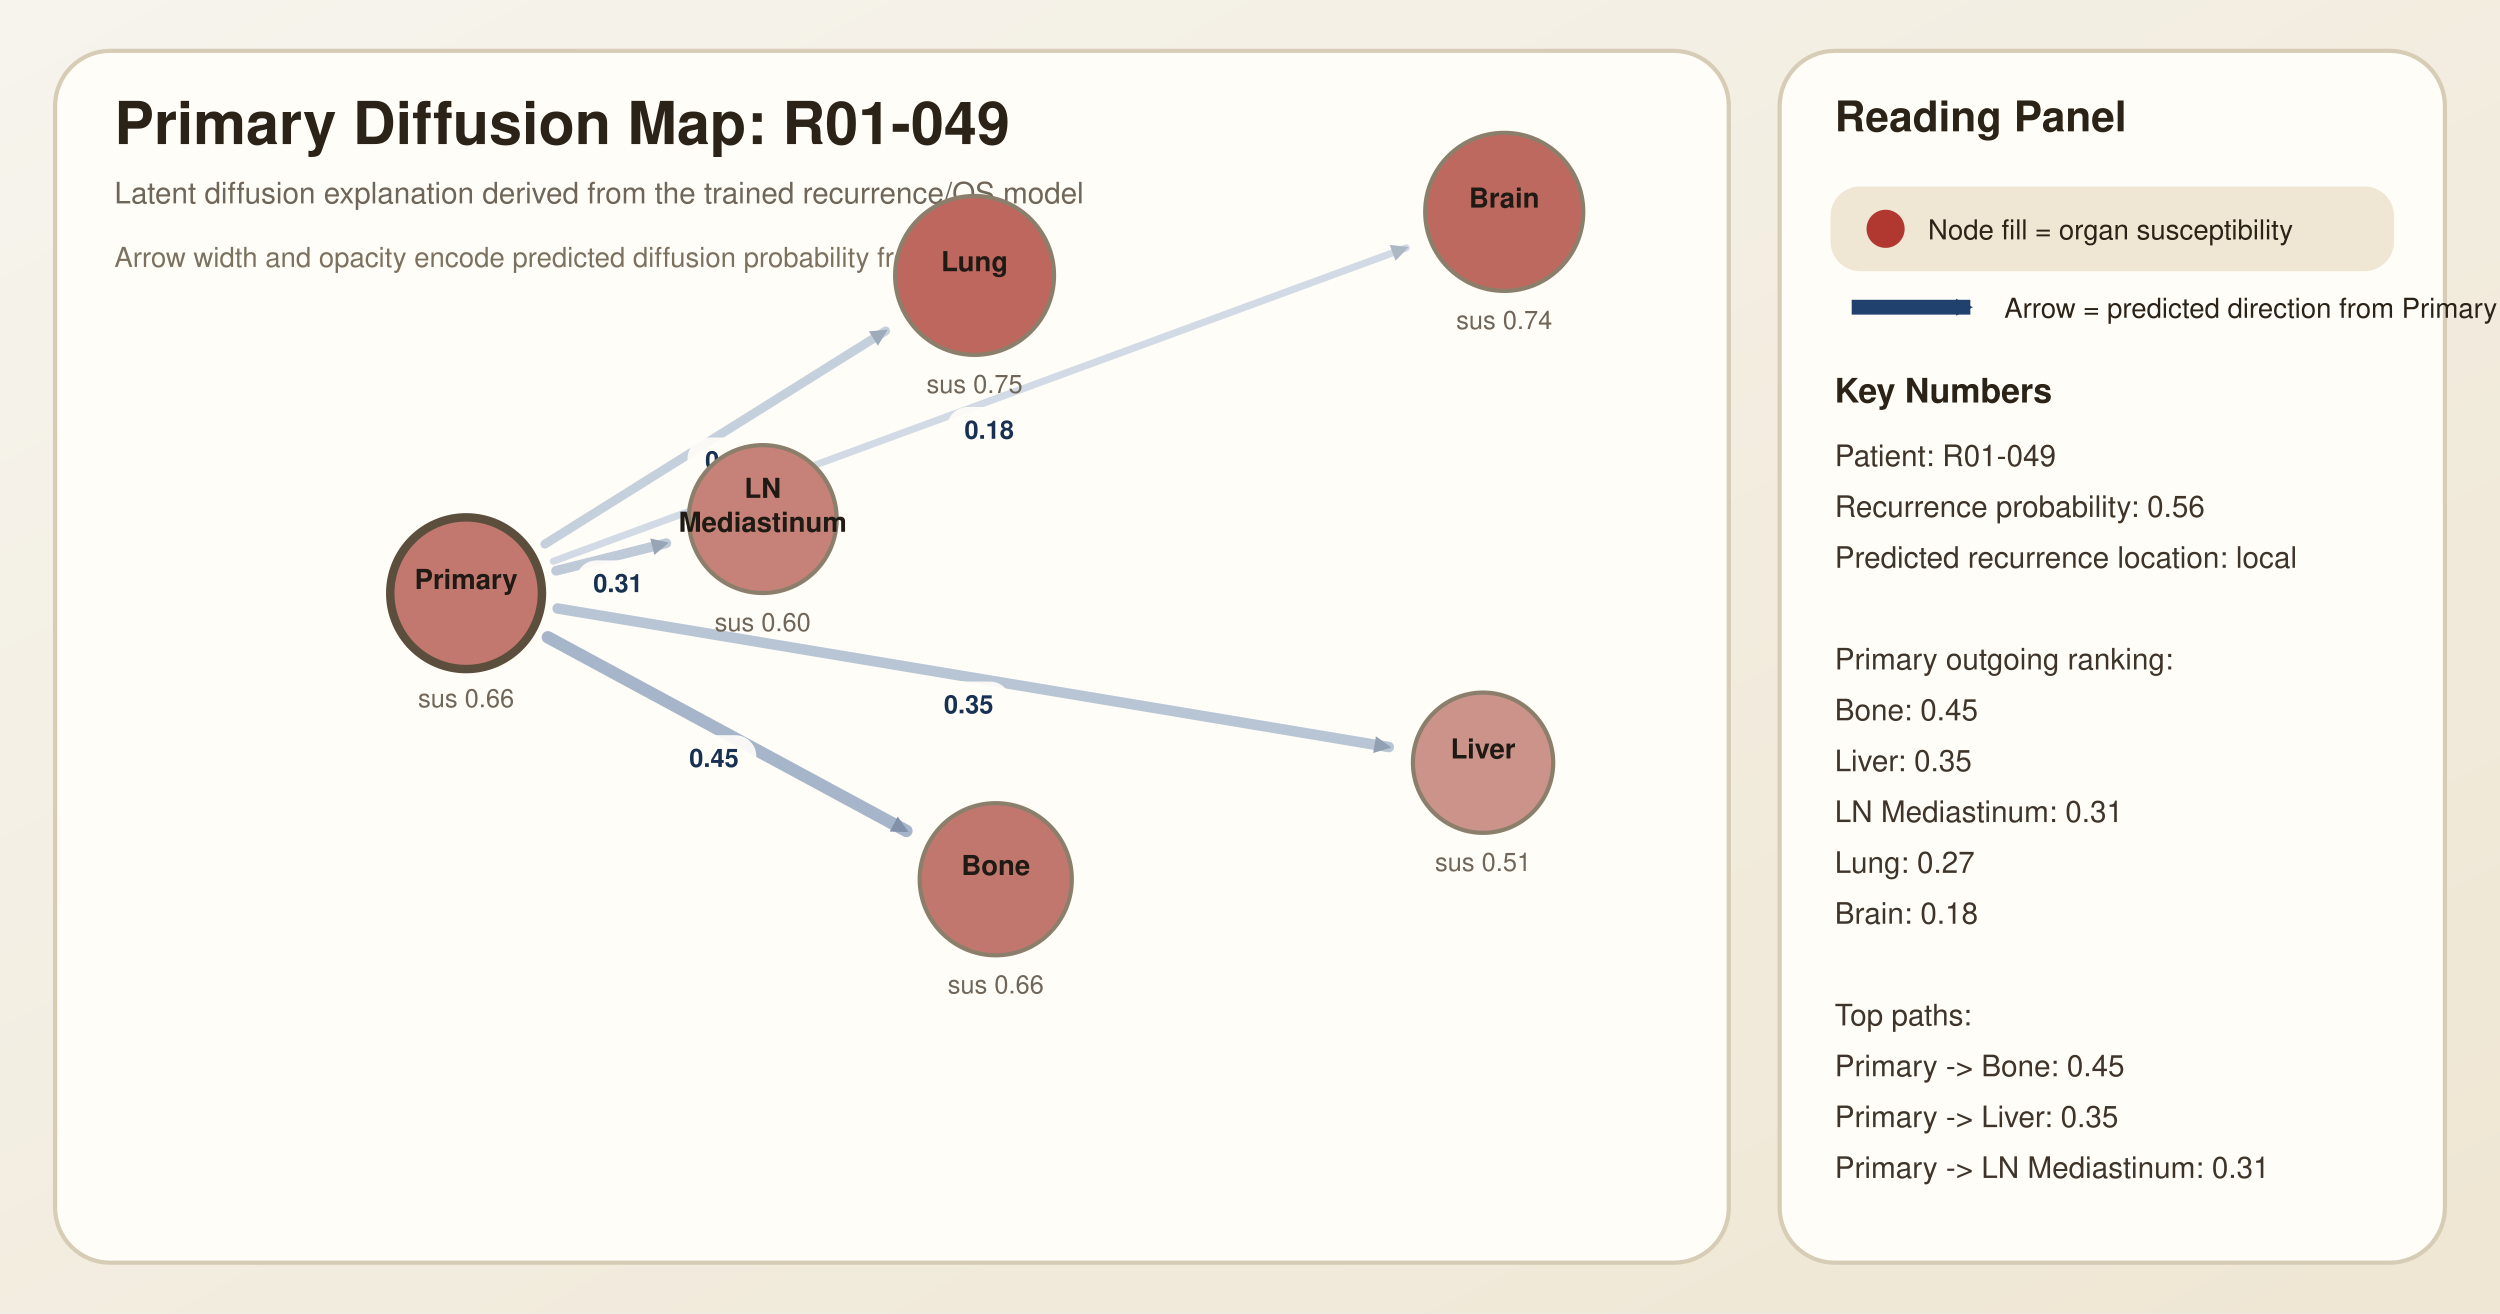
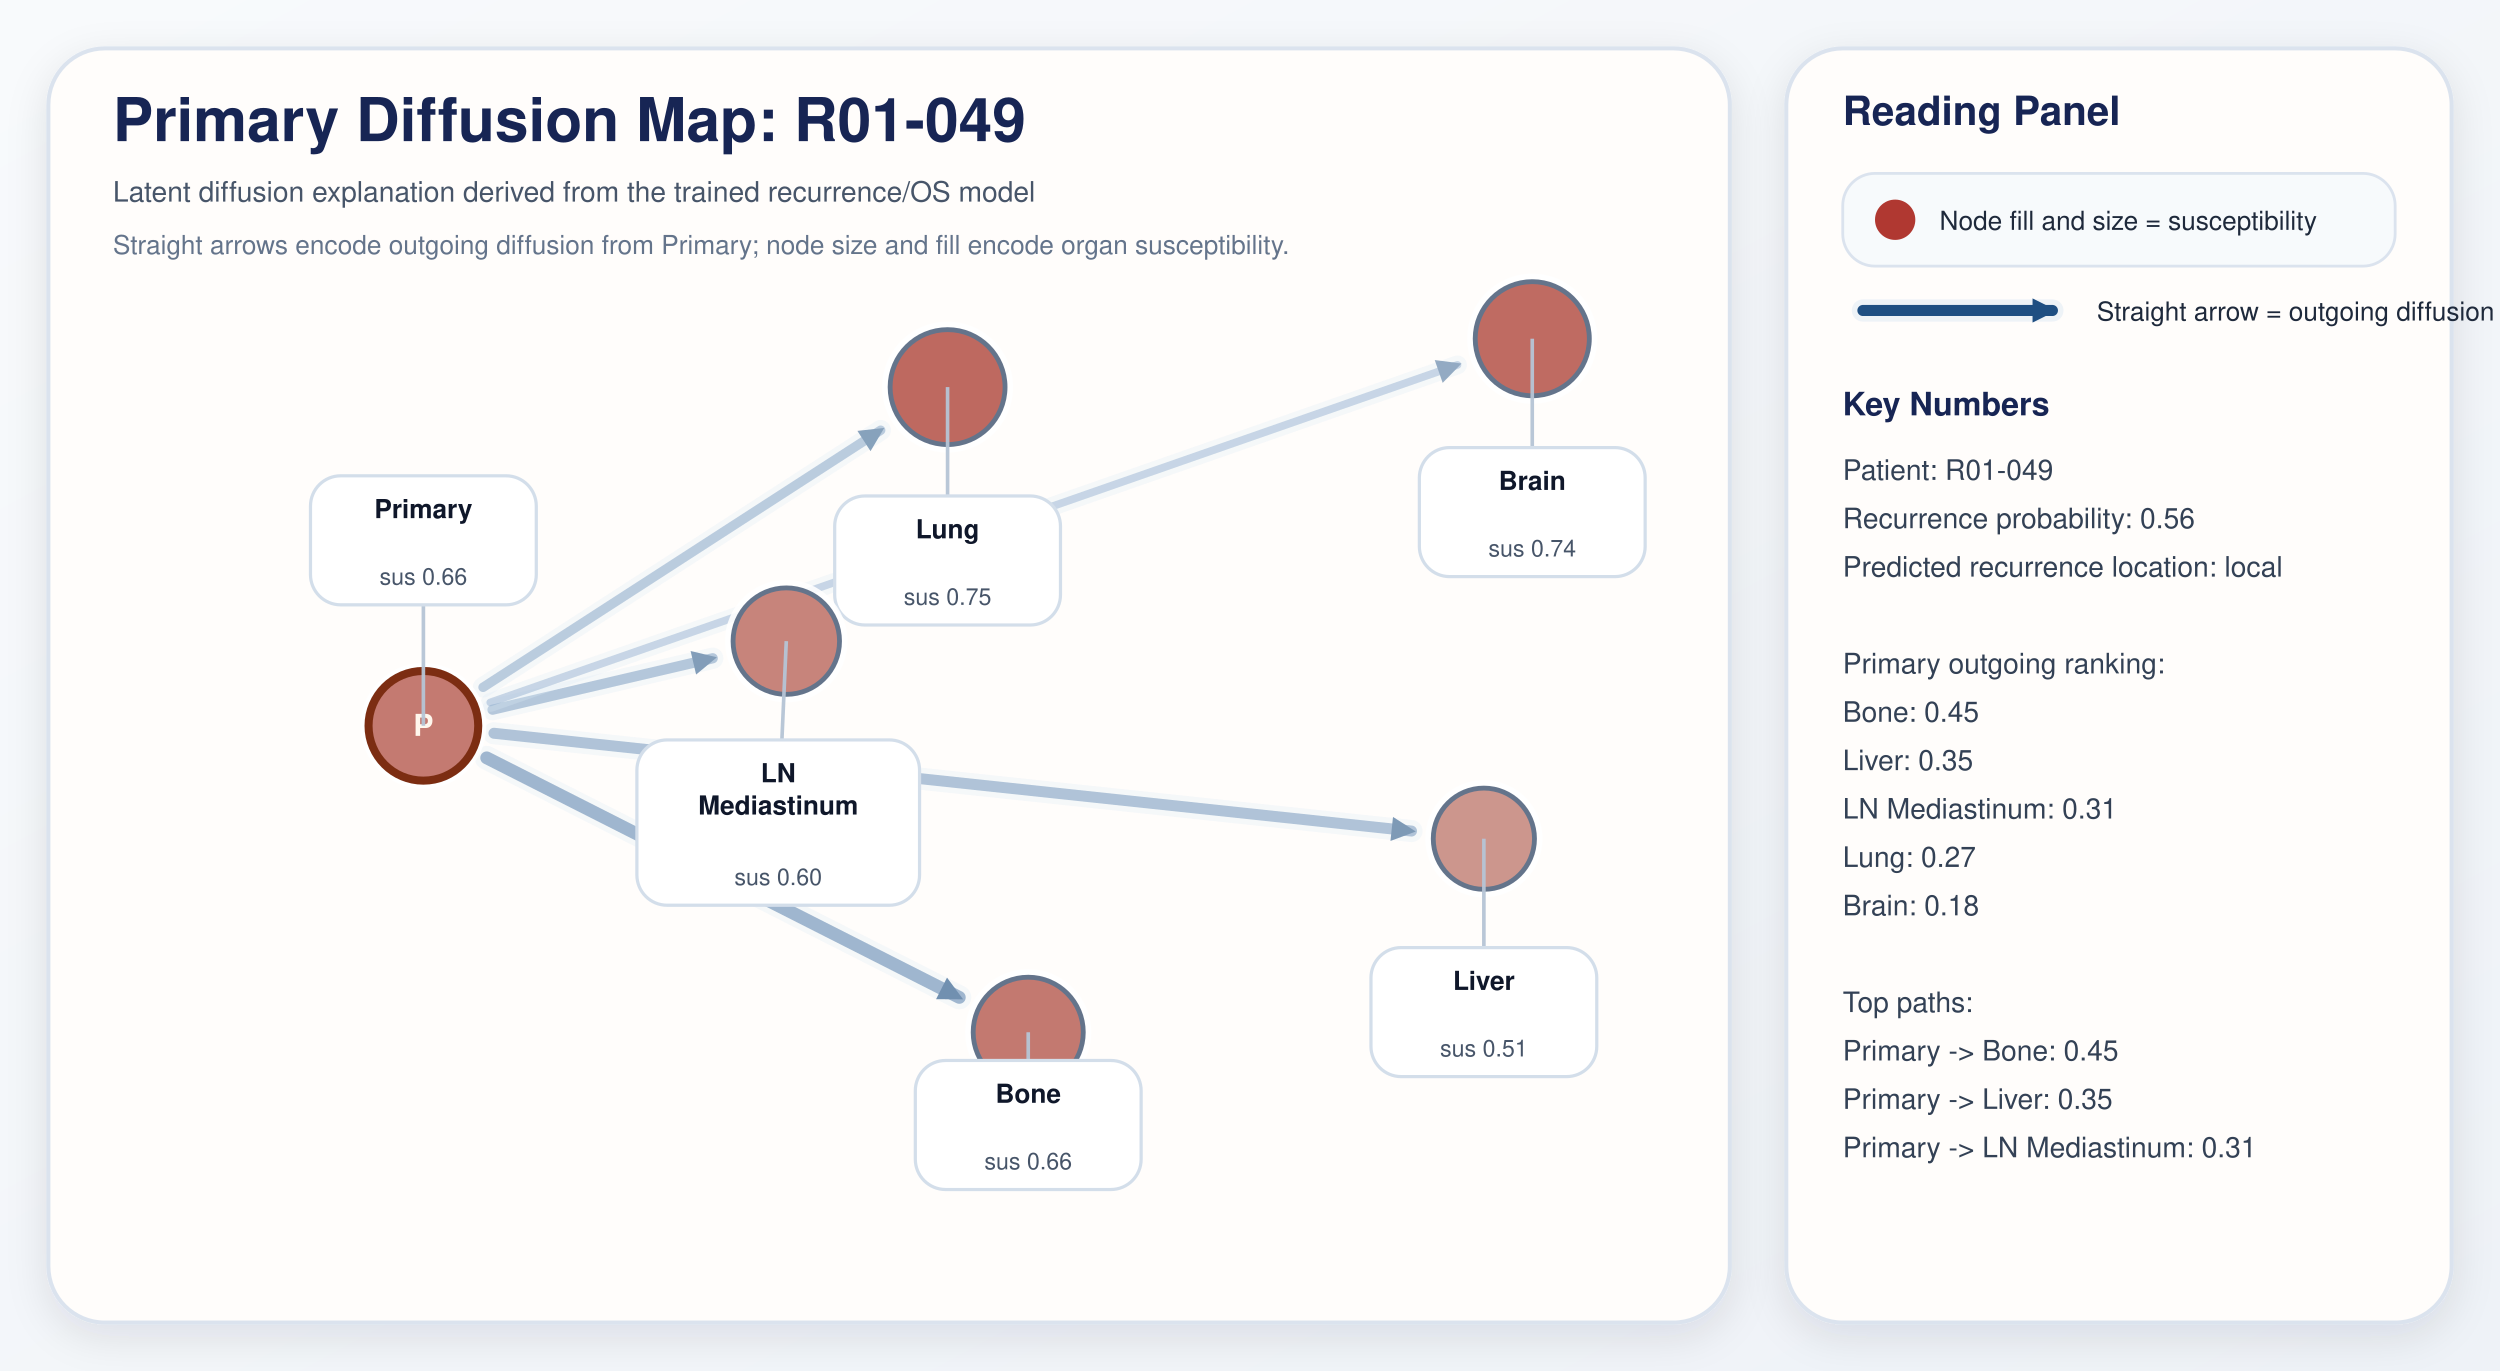
- <svg xmlns="http://www.w3.org/2000/svg" width="1180" height="620" viewBox="0 0 1180 620">
+ <svg xmlns="http://www.w3.org/2000/svg" width="1240" height="680" viewBox="0 0 1240 680">
  <defs>
    <linearGradient id="bg" x1="0%" y1="0%" x2="100%" y2="100%">
-       <stop offset="0%" stop-color="#f6f4ed" />
-       <stop offset="100%" stop-color="#efe6d3" />
+       <stop offset="0%" stop-color="#f8fafc" />
+       <stop offset="100%" stop-color="#eef2f7" />
    </linearGradient>
-     <marker id="arrow" viewBox="0 0 10 10" refX="8.5" refY="5" markerWidth="8" markerHeight="8" markerUnits="userSpaceOnUse" orient="auto-start-reverse">
-       <path d="M 0 0 L 10 5 L 0 10 z" fill="#20406d" />
+     <filter id="softShadow" x="-20%" y="-20%" width="140%" height="140%">
+       <feDropShadow dx="0" dy="6" stdDeviation="10" flood-color="#0f172a" flood-opacity="0.10" />
+     </filter>
+     <marker id="arrow" viewBox="0 0 14 14" refX="11.5" refY="7" markerWidth="12" markerHeight="12" markerUnits="userSpaceOnUse" orient="auto-start-reverse">
+       <path d="M 0 0 L 14 7 L 0 14 z" fill="#1f4f82" />
    </marker>
  </defs>
-   <rect x="0" y="0" width="1180" height="620" fill="url(#bg)" />
-   <rect x="26" y="24" width="790" height="572" rx="26" fill="#fffdf8" stroke="#d7ccb5" stroke-width="2" />
-   <rect x="840" y="24" width="314" height="572" rx="26" fill="#fffdf8" stroke="#d7ccb5" stroke-width="2" />
-   <text x="54" y="68" font-family="Helvetica, Arial, sans-serif" font-size="28" font-weight="700" fill="#2c2318">Primary Diffusion Map: R01-049</text>
-   <text x="54" y="96" font-family="Helvetica, Arial, sans-serif" font-size="14" fill="#6f6558">Latent diffusion explanation derived from the trained recurrence/OS model</text>
-   <text x="54" y="126" font-family="Helvetica, Arial, sans-serif" font-size="13" fill="#7c715f">Arrow width and opacity encode predicted diffusion probability from Primary.</text>
-   <text x="866" y="62" font-family="Helvetica, Arial, sans-serif" font-size="20" font-weight="700" fill="#2c2318">Reading Panel</text>
-   <line x1="258.6" y1="300.8" x2="427.8" y2="392.2" stroke="#637fa6" stroke-width="5.89" stroke-linecap="round" opacity="0.567" marker-end="url(#arrow)" />
-   <rect x="317.0" y="347.0" width="40" height="20" rx="10" fill="#fffdf8" opacity="0.92" />
-   <text x="337.0" y="362.0" text-anchor="middle" font-family="Helvetica, Arial, sans-serif" font-size="12" font-weight="700" fill="#183153">0.45</text>
-   <line x1="263.2" y1="287.2" x2="655.5" y2="352.6" stroke="#6f8bb0" stroke-width="4.97" stroke-linecap="round" opacity="0.494" marker-end="url(#arrow)" />
-   <rect x="437.2" y="321.7" width="40" height="20" rx="10" fill="#fffdf8" opacity="0.92" />
-   <text x="457.2" y="336.7" text-anchor="middle" font-family="Helvetica, Arial, sans-serif" font-size="12" font-weight="700" fill="#183153">0.35</text>
-   <line x1="262.5" y1="269.4" x2="314.5" y2="256.4" stroke="#7490b4" stroke-width="4.62" stroke-linecap="round" opacity="0.466" marker-end="url(#arrow)" />
-   <rect x="271.7" y="264.5" width="40" height="20" rx="10" fill="#fffdf8" opacity="0.92" />
-   <text x="291.7" y="279.5" text-anchor="middle" font-family="Helvetica, Arial, sans-serif" font-size="12" font-weight="700" fill="#183153">0.31</text>
-   <line x1="257.2" y1="256.8" x2="418.0" y2="156.2" stroke="#7995b9" stroke-width="4.24" stroke-linecap="round" opacity="0.435" marker-end="url(#arrow)" />
-   <rect x="324.5" y="206.5" width="40" height="20" rx="10" fill="#fffdf8" opacity="0.92" />
-   <text x="344.5" y="221.5" text-anchor="middle" font-family="Helvetica, Arial, sans-serif" font-size="12" font-weight="700" fill="#183153">0.27</text>
-   <line x1="261.2" y1="264.9" x2="663.7" y2="117.0" stroke="#849fc2" stroke-width="3.40" stroke-linecap="round" opacity="0.368" marker-end="url(#arrow)" />
-   <rect x="446.9" y="192.1" width="40" height="20" rx="10" fill="#fffdf8" opacity="0.92" />
-   <text x="466.9" y="207.1" text-anchor="middle" font-family="Helvetica, Arial, sans-serif" font-size="12" font-weight="700" fill="#183153">0.18</text>
-   <circle cx="220.0" cy="280.0" r="35.8" fill="#c3786f" stroke="#5b4e3c" stroke-width="4" />
-   <text x="220.0" y="278.0" text-anchor="middle" font-family="Helvetica, Arial, sans-serif" font-size="13" font-weight="700" fill="#1f1a14">Primary</text>
-   <text x="220.0" y="333.8" text-anchor="middle" font-family="Helvetica, Arial, sans-serif" font-size="12" fill="#6f6558">sus 0.66</text>
-   <circle cx="460.0" cy="130.0" r="37.5" fill="#bd675e" stroke="#8b7f6c" stroke-width="2" />
-   <text x="460.0" y="128.0" text-anchor="middle" font-family="Helvetica, Arial, sans-serif" font-size="13" font-weight="700" fill="#1f1a14">Lung</text>
-   <text x="460.0" y="185.5" text-anchor="middle" font-family="Helvetica, Arial, sans-serif" font-size="12" fill="#6f6558">sus 0.75</text>
-   <circle cx="470.0" cy="415.0" r="35.9" fill="#c2776e" stroke="#8b7f6c" stroke-width="2" />
-   <text x="470.0" y="413.0" text-anchor="middle" font-family="Helvetica, Arial, sans-serif" font-size="13" font-weight="700" fill="#1f1a14">Bone</text>
-   <text x="470.0" y="468.9" text-anchor="middle" font-family="Helvetica, Arial, sans-serif" font-size="12" fill="#6f6558">sus 0.66</text>
-   <circle cx="700.0" cy="360.0" r="33.1" fill="#cb938a" stroke="#8b7f6c" stroke-width="2" />
-   <text x="700.0" y="358.0" text-anchor="middle" font-family="Helvetica, Arial, sans-serif" font-size="13" font-weight="700" fill="#1f1a14">Liver</text>
-   <text x="700.0" y="411.1" text-anchor="middle" font-family="Helvetica, Arial, sans-serif" font-size="12" fill="#6f6558">sus 0.51</text>
-   <circle cx="360.0" cy="245.0" r="34.9" fill="#c68279" stroke="#8b7f6c" stroke-width="2" />
-   <text x="360.0" y="235.0" text-anchor="middle" font-family="Helvetica, Arial, sans-serif" font-size="13" font-weight="700" fill="#1f1a14">LN</text>
-   <text x="360.0" y="251.0" text-anchor="middle" font-family="Helvetica, Arial, sans-serif" font-size="13" font-weight="700" fill="#1f1a14">Mediastinum</text>
-   <text x="360.0" y="297.9" text-anchor="middle" font-family="Helvetica, Arial, sans-serif" font-size="12" fill="#6f6558">sus 0.60</text>
-   <circle cx="710.0" cy="100.0" r="37.3" fill="#be6960" stroke="#8b7f6c" stroke-width="2" />
-   <text x="710.0" y="98.0" text-anchor="middle" font-family="Helvetica, Arial, sans-serif" font-size="13" font-weight="700" fill="#1f1a14">Brain</text>
-   <text x="710.0" y="155.3" text-anchor="middle" font-family="Helvetica, Arial, sans-serif" font-size="12" fill="#6f6558">sus 0.74</text>
-   <rect x="864" y="88" width="266" height="40" rx="14" fill="#efe6d3" />
-   <circle cx="890" cy="108" r="9" fill="#b03831" />
-   <text x="910" y="113" font-family="Helvetica, Arial, sans-serif" font-size="13" fill="#2c2318">Node fill = organ susceptibility</text>
-   <line x1="874" y1="145" x2="930" y2="145" stroke="#20406d" stroke-width="7" marker-end="url(#arrow)" />
-   <text x="946" y="150" font-family="Helvetica, Arial, sans-serif" font-size="13" fill="#2c2318">Arrow = predicted direction from Primary</text>
-   <text x="866" y="190" font-family="Helvetica, Arial, sans-serif" font-size="16" font-weight="700" fill="#2c2318">Key Numbers</text>
-   <text x="866" y="220" font-family="Helvetica, Arial, sans-serif" font-size="14" fill="#3e3429">Patient: R01-049</text>
-   <text x="866" y="244" font-family="Helvetica, Arial, sans-serif" font-size="14" fill="#3e3429">Recurrence probability: 0.56</text>
-   <text x="866" y="268" font-family="Helvetica, Arial, sans-serif" font-size="14" fill="#3e3429">Predicted recurrence location: local</text>
-   <text x="866" y="292" font-family="Helvetica, Arial, sans-serif" font-size="14" fill="#3e3429" />
-   <text x="866" y="316" font-family="Helvetica, Arial, sans-serif" font-size="14" fill="#3e3429">Primary outgoing ranking:</text>
-   <text x="866" y="340" font-family="Helvetica, Arial, sans-serif" font-size="14" fill="#3e3429">Bone: 0.45</text>
-   <text x="866" y="364" font-family="Helvetica, Arial, sans-serif" font-size="14" fill="#3e3429">Liver: 0.35</text>
-   <text x="866" y="388" font-family="Helvetica, Arial, sans-serif" font-size="14" fill="#3e3429">LN Mediastinum: 0.31</text>
-   <text x="866" y="412" font-family="Helvetica, Arial, sans-serif" font-size="14" fill="#3e3429">Lung: 0.27</text>
-   <text x="866" y="436" font-family="Helvetica, Arial, sans-serif" font-size="14" fill="#3e3429">Brain: 0.18</text>
-   <text x="866" y="460" font-family="Helvetica, Arial, sans-serif" font-size="14" fill="#3e3429" />
-   <text x="866" y="484" font-family="Helvetica, Arial, sans-serif" font-size="14" fill="#3e3429">Top paths:</text>
-   <text x="866" y="508" font-family="Helvetica, Arial, sans-serif" font-size="14" fill="#3e3429">Primary -&gt; Bone: 0.45</text>
-   <text x="866" y="532" font-family="Helvetica, Arial, sans-serif" font-size="14" fill="#3e3429">Primary -&gt; Liver: 0.35</text>
-   <text x="866" y="556" font-family="Helvetica, Arial, sans-serif" font-size="14" fill="#3e3429">Primary -&gt; LN Mediastinum: 0.31</text>
+   <rect x="0" y="0" width="1240" height="680" fill="url(#bg)" />
+   <rect x="24" y="24" width="834" height="632" rx="28" fill="#fffdfb" stroke="#dbe3ee" stroke-width="2" filter="url(#softShadow)" />
+   <rect x="886" y="24" width="330" height="632" rx="28" fill="#fffdfb" stroke="#dbe3ee" stroke-width="2" filter="url(#softShadow)" />
+   <text x="56" y="70" font-family="Helvetica, Arial, sans-serif" font-size="30" font-weight="700" fill="#172554">Primary Diffusion Map: R01-049</text>
+   <text x="56" y="100" font-family="Helvetica, Arial, sans-serif" font-size="14" fill="#475569">Latent diffusion explanation derived from the trained recurrence/OS model</text>
+   <text x="56" y="126" font-family="Helvetica, Arial, sans-serif" font-size="13" fill="#64748b">Straight arrows encode outgoing diffusion from Primary; node size and fill encode organ susceptibility.</text>
+   <text x="914" y="62" font-family="Helvetica, Arial, sans-serif" font-size="20" font-weight="700" fill="#172554">Reading Panel</text>
+   <line x1="241.4" y1="375.9" x2="475.8" y2="494.7" stroke="#dbe9f5" stroke-width="11.88" stroke-linecap="round" opacity="0.28" />
+   <line x1="241.4" y1="375.9" x2="475.8" y2="494.7" stroke="#6a8db4" stroke-width="6.38" stroke-linecap="round" opacity="0.615" marker-end="url(#arrow)" />
+   <line x1="245.0" y1="363.7" x2="700.1" y2="412.2" stroke="#dbe9f5" stroke-width="10.95" stroke-linecap="round" opacity="0.28" />
+   <line x1="245.0" y1="363.7" x2="700.1" y2="412.2" stroke="#7899be" stroke-width="5.45" stroke-linecap="round" opacity="0.558" marker-end="url(#arrow)" />
+   <line x1="244.3" y1="352.0" x2="353.5" y2="326.5" stroke="#dbe9f5" stroke-width="10.58" stroke-linecap="round" opacity="0.28" />
+   <line x1="244.3" y1="352.0" x2="353.5" y2="326.5" stroke="#7d9dc1" stroke-width="5.08" stroke-linecap="round" opacity="0.536" marker-end="url(#arrow)" />
+   <line x1="239.6" y1="340.9" x2="436.8" y2="213.4" stroke="#dbe9f5" stroke-width="10.20" stroke-linecap="round" opacity="0.28" />
+   <line x1="239.6" y1="340.9" x2="436.8" y2="213.4" stroke="#83a2c5" stroke-width="4.70" stroke-linecap="round" opacity="0.512" marker-end="url(#arrow)" />
+   <line x1="243.2" y1="348.4" x2="722.9" y2="181.0" stroke="#dbe9f5" stroke-width="9.34" stroke-linecap="round" opacity="0.28" />
+   <line x1="243.2" y1="348.4" x2="722.9" y2="181.0" stroke="#90adce" stroke-width="3.84" stroke-linecap="round" opacity="0.460" marker-end="url(#arrow)" />
+   <circle cx="210.0" cy="360.0" r="31.2" fill="#ffffff" opacity="0.88" />
+   <circle cx="210.0" cy="360.0" r="27.2" fill="#c47a71" stroke="#7c2d12" stroke-width="4" />
+   <text x="210.0" y="365.0" text-anchor="middle" font-family="Helvetica, Arial, sans-serif" font-size="15" font-weight="800" fill="#fff7ed">P</text>
+   <line x1="210.0" y1="360.0" x2="210.0" y2="268.0" stroke="#b6c4d5" stroke-width="1.8" opacity="0.95" />
+   <rect x="154.0" y="236.0" width="112.0" height="64.0" rx="15" fill="#ffffff" stroke="#d3deea" stroke-width="1.6" />
+   <text x="210.0" y="257.0" text-anchor="middle" font-family="Helvetica, Arial, sans-serif" font-size="13" font-weight="700" fill="#0f172a">Primary</text>
+   <text x="210.0" y="290.0" text-anchor="middle" font-family="Helvetica, Arial, sans-serif" font-size="11.5" fill="#475569">sus 0.66</text>
+   <circle cx="470.0" cy="192.0" r="32.5" fill="#ffffff" opacity="0.88" />
+   <circle cx="470.0" cy="192.0" r="28.5" fill="#be6960" stroke="#64748b" stroke-width="2.4" />
+   <line x1="470.0" y1="192.0" x2="470.0" y2="278.0" stroke="#b6c4d5" stroke-width="1.8" opacity="0.95" />
+   <rect x="414.0" y="246.0" width="112.0" height="64.0" rx="15" fill="#ffffff" stroke="#d3deea" stroke-width="1.6" />
+   <text x="470.0" y="267.0" text-anchor="middle" font-family="Helvetica, Arial, sans-serif" font-size="13" font-weight="700" fill="#0f172a">Lung</text>
+   <text x="470.0" y="300.0" text-anchor="middle" font-family="Helvetica, Arial, sans-serif" font-size="11.5" fill="#475569">sus 0.75</text>
+   <circle cx="510.0" cy="512.0" r="31.3" fill="#ffffff" opacity="0.88" />
+   <circle cx="510.0" cy="512.0" r="27.3" fill="#c37970" stroke="#64748b" stroke-width="2.4" />
+   <line x1="510.0" y1="512.0" x2="510.0" y2="558.0" stroke="#b6c4d5" stroke-width="1.8" opacity="0.95" />
+   <rect x="454.0" y="526.0" width="112.0" height="64.0" rx="15" fill="#ffffff" stroke="#d3deea" stroke-width="1.6" />
+   <text x="510.0" y="547.0" text-anchor="middle" font-family="Helvetica, Arial, sans-serif" font-size="13" font-weight="700" fill="#0f172a">Bone</text>
+   <text x="510.0" y="580.0" text-anchor="middle" font-family="Helvetica, Arial, sans-serif" font-size="11.5" fill="#475569">sus 0.66</text>
+   <circle cx="736.0" cy="416.0" r="29.1" fill="#ffffff" opacity="0.88" />
+   <circle cx="736.0" cy="416.0" r="25.1" fill="#cc968d" stroke="#64748b" stroke-width="2.4" />
+   <line x1="736.0" y1="416.0" x2="736.0" y2="502.0" stroke="#b6c4d5" stroke-width="1.8" opacity="0.95" />
+   <rect x="680.0" y="470.0" width="112.0" height="64.0" rx="15" fill="#ffffff" stroke="#d3deea" stroke-width="1.6" />
+   <text x="736.0" y="491.0" text-anchor="middle" font-family="Helvetica, Arial, sans-serif" font-size="13" font-weight="700" fill="#0f172a">Liver</text>
+   <text x="736.0" y="524.0" text-anchor="middle" font-family="Helvetica, Arial, sans-serif" font-size="11.5" fill="#475569">sus 0.51</text>
+   <circle cx="390.0" cy="318.0" r="30.4" fill="#ffffff" opacity="0.88" />
+   <circle cx="390.0" cy="318.0" r="26.4" fill="#c7847b" stroke="#64748b" stroke-width="2.4" />
+   <line x1="390.0" y1="318.0" x2="386.0" y2="408.0" stroke="#b6c4d5" stroke-width="1.8" opacity="0.95" />
+   <rect x="315.9" y="367.0" width="140.2" height="82.0" rx="15" fill="#ffffff" stroke="#d3deea" stroke-width="1.6" />
+   <text x="386.0" y="388.0" text-anchor="middle" font-family="Helvetica, Arial, sans-serif" font-size="13" font-weight="700" fill="#0f172a">LN</text>
+   <text x="386.0" y="404.0" text-anchor="middle" font-family="Helvetica, Arial, sans-serif" font-size="13" font-weight="700" fill="#0f172a">Mediastinum</text>
+   <text x="386.0" y="439.0" text-anchor="middle" font-family="Helvetica, Arial, sans-serif" font-size="11.5" fill="#475569">sus 0.60</text>
+   <circle cx="760.0" cy="168.0" r="32.3" fill="#ffffff" opacity="0.88" />
+   <circle cx="760.0" cy="168.0" r="28.3" fill="#bf6b62" stroke="#64748b" stroke-width="2.4" />
+   <line x1="760.0" y1="168.0" x2="760.0" y2="254.0" stroke="#b6c4d5" stroke-width="1.8" opacity="0.95" />
+   <rect x="704.0" y="222.0" width="112.0" height="64.0" rx="15" fill="#ffffff" stroke="#d3deea" stroke-width="1.6" />
+   <text x="760.0" y="243.0" text-anchor="middle" font-family="Helvetica, Arial, sans-serif" font-size="13" font-weight="700" fill="#0f172a">Brain</text>
+   <text x="760.0" y="276.0" text-anchor="middle" font-family="Helvetica, Arial, sans-serif" font-size="11.5" fill="#475569">sus 0.74</text>
+   <rect x="914" y="86" width="274" height="46" rx="16" fill="#f7fafc" stroke="#dbe3ee" stroke-width="1.4" />
+   <circle cx="940" cy="109" r="10" fill="#b03831" />
+   <text x="962" y="114" font-family="Helvetica, Arial, sans-serif" font-size="13" fill="#1e293b">Node fill and size = susceptibility</text>
+   <line x1="924" y1="154" x2="1018" y2="154" stroke="#c7daee" stroke-width="11" stroke-linecap="round" opacity="0.30" />
+   <line x1="924" y1="154" x2="1018" y2="154" stroke="#1f4f82" stroke-width="5.5" stroke-linecap="round" marker-end="url(#arrow)" />
+   <text x="1040" y="159" font-family="Helvetica, Arial, sans-serif" font-size="13" fill="#1e293b">Straight arrow = outgoing diffusion</text>
+   <text x="914" y="206" font-family="Helvetica, Arial, sans-serif" font-size="16" font-weight="700" fill="#172554">Key Numbers</text>
+   <text x="914" y="238" font-family="Helvetica, Arial, sans-serif" font-size="14" fill="#334155">Patient: R01-049</text>
+   <text x="914" y="262" font-family="Helvetica, Arial, sans-serif" font-size="14" fill="#334155">Recurrence probability: 0.56</text>
+   <text x="914" y="286" font-family="Helvetica, Arial, sans-serif" font-size="14" fill="#334155">Predicted recurrence location: local</text>
+   <text x="914" y="310" font-family="Helvetica, Arial, sans-serif" font-size="14" fill="#334155" />
+   <text x="914" y="334" font-family="Helvetica, Arial, sans-serif" font-size="14" fill="#334155">Primary outgoing ranking:</text>
+   <text x="914" y="358" font-family="Helvetica, Arial, sans-serif" font-size="14" fill="#334155">Bone: 0.45</text>
+   <text x="914" y="382" font-family="Helvetica, Arial, sans-serif" font-size="14" fill="#334155">Liver: 0.35</text>
+   <text x="914" y="406" font-family="Helvetica, Arial, sans-serif" font-size="14" fill="#334155">LN Mediastinum: 0.31</text>
+   <text x="914" y="430" font-family="Helvetica, Arial, sans-serif" font-size="14" fill="#334155">Lung: 0.27</text>
+   <text x="914" y="454" font-family="Helvetica, Arial, sans-serif" font-size="14" fill="#334155">Brain: 0.18</text>
+   <text x="914" y="478" font-family="Helvetica, Arial, sans-serif" font-size="14" fill="#334155" />
+   <text x="914" y="502" font-family="Helvetica, Arial, sans-serif" font-size="14" fill="#334155">Top paths:</text>
+   <text x="914" y="526" font-family="Helvetica, Arial, sans-serif" font-size="14" fill="#334155">Primary -&gt; Bone: 0.45</text>
+   <text x="914" y="550" font-family="Helvetica, Arial, sans-serif" font-size="14" fill="#334155">Primary -&gt; Liver: 0.35</text>
+   <text x="914" y="574" font-family="Helvetica, Arial, sans-serif" font-size="14" fill="#334155">Primary -&gt; LN Mediastinum: 0.31</text>
</svg>
